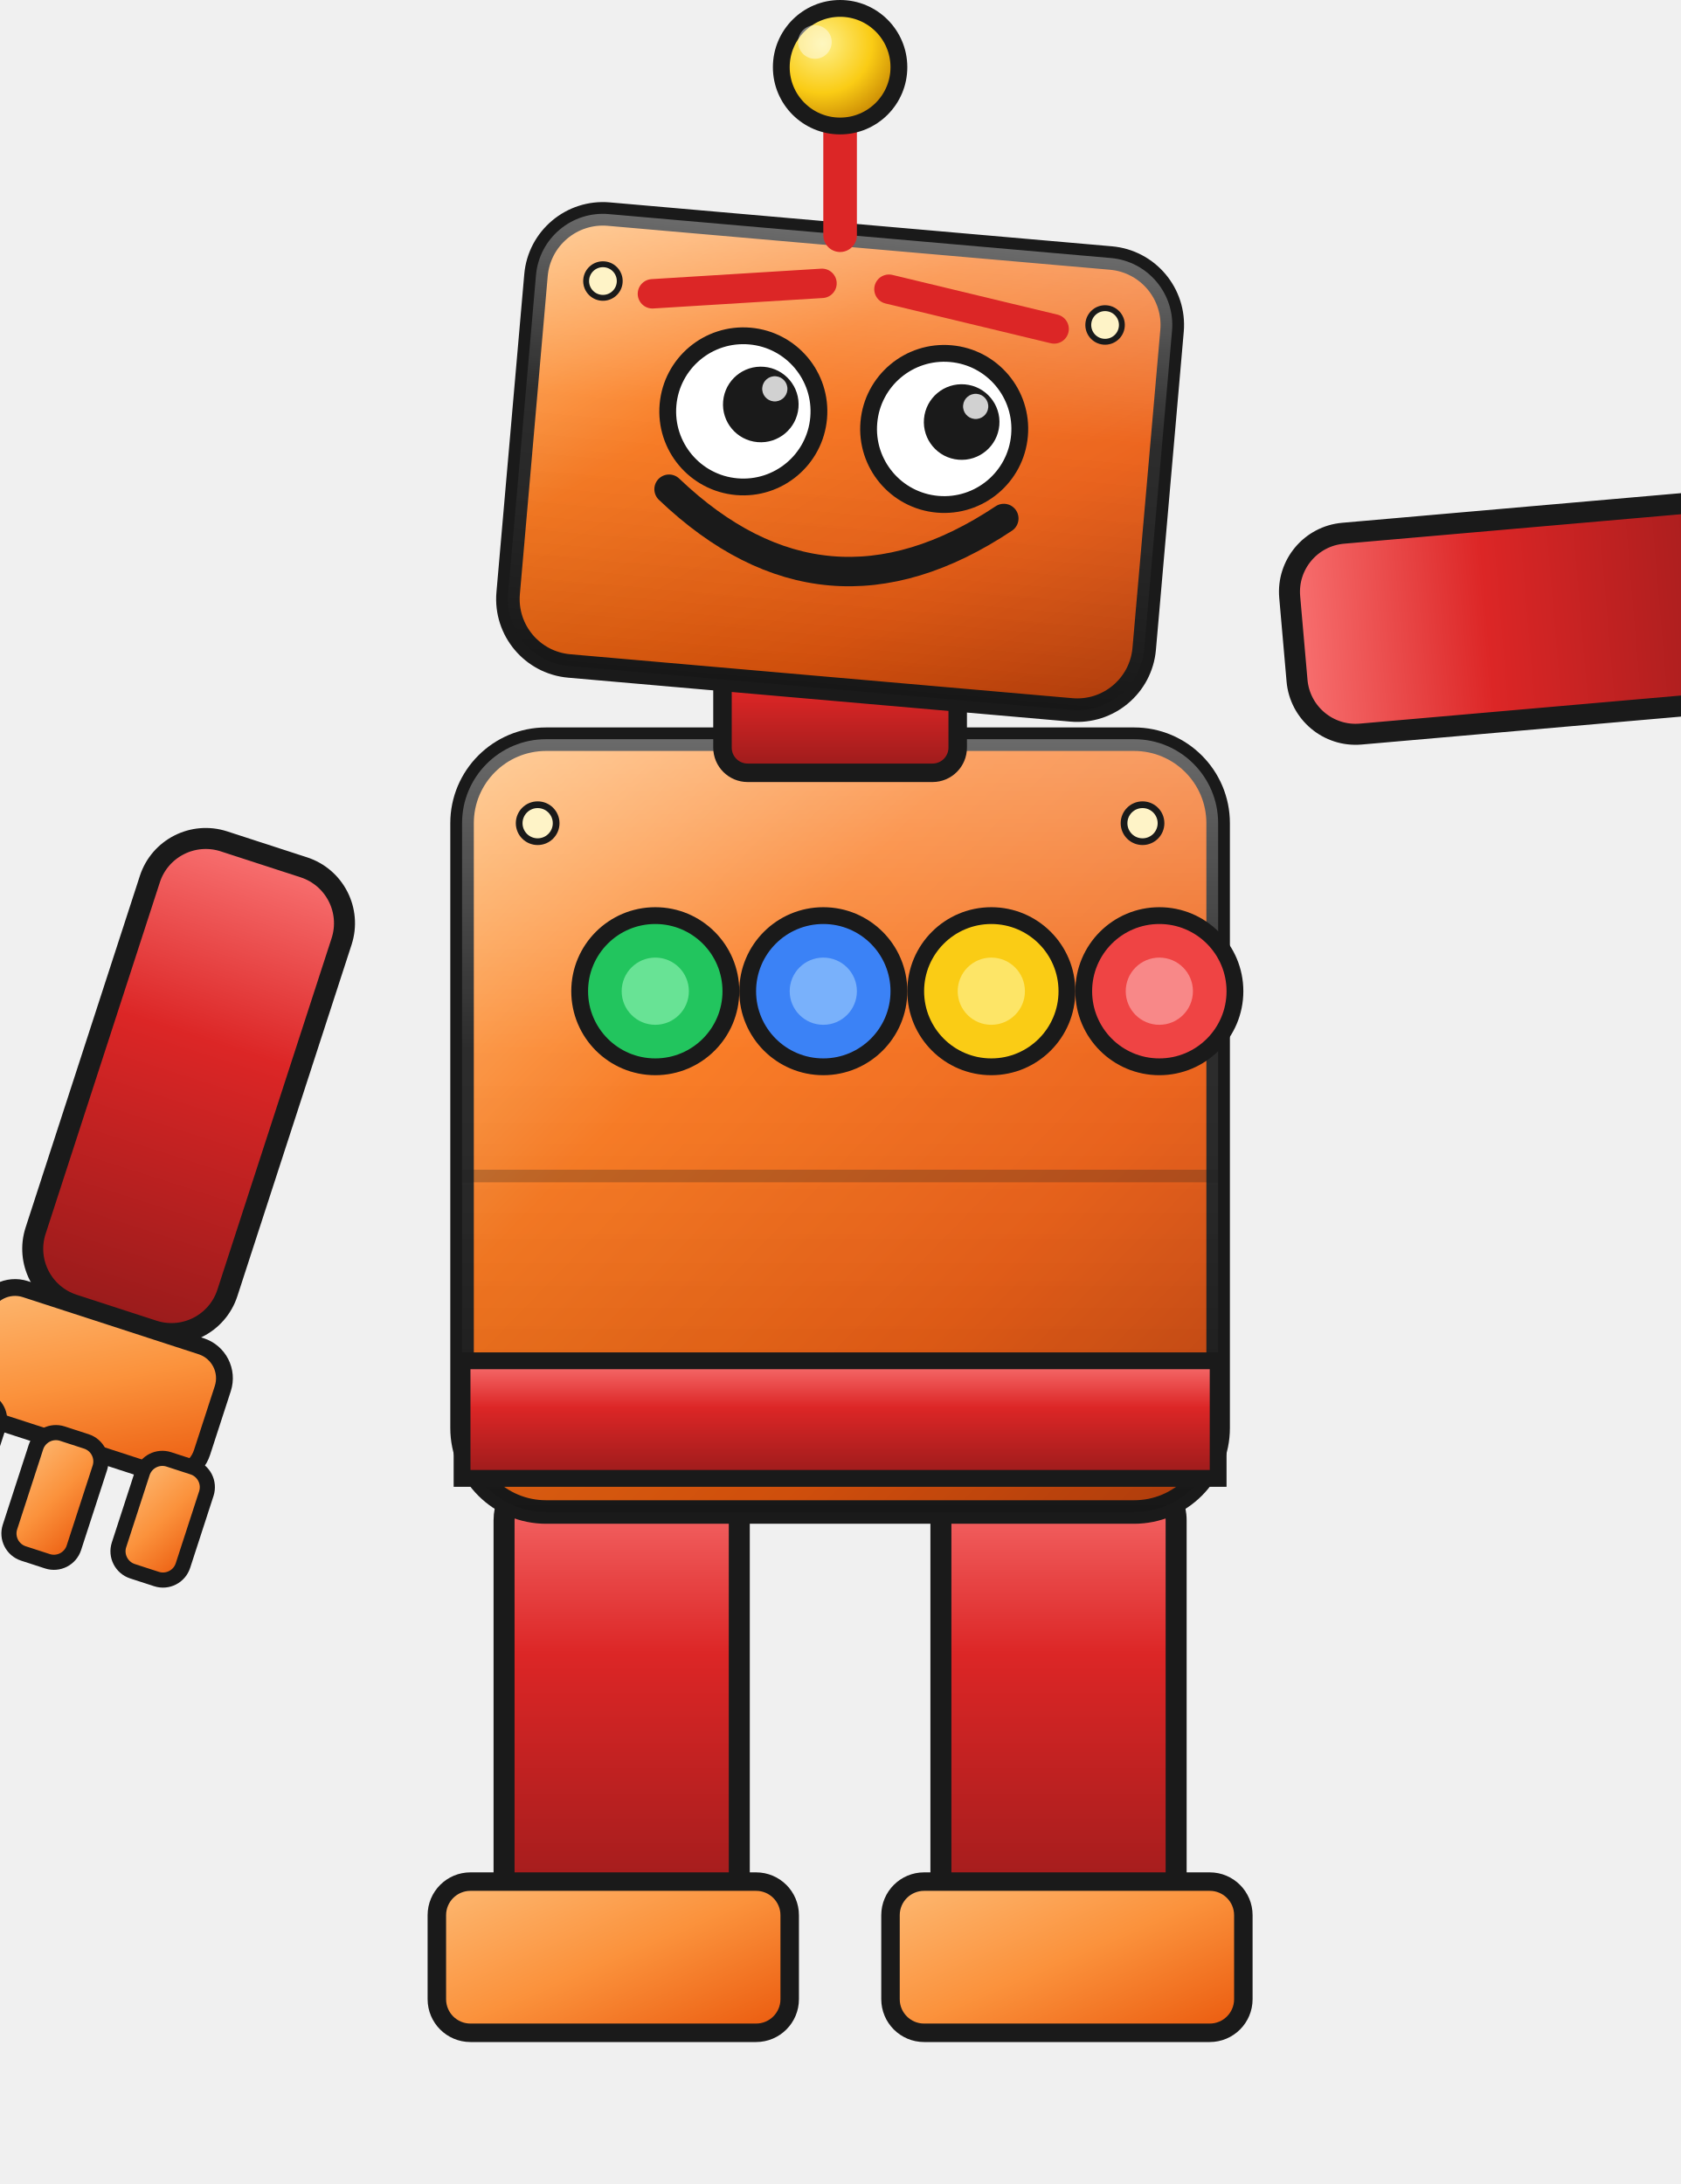
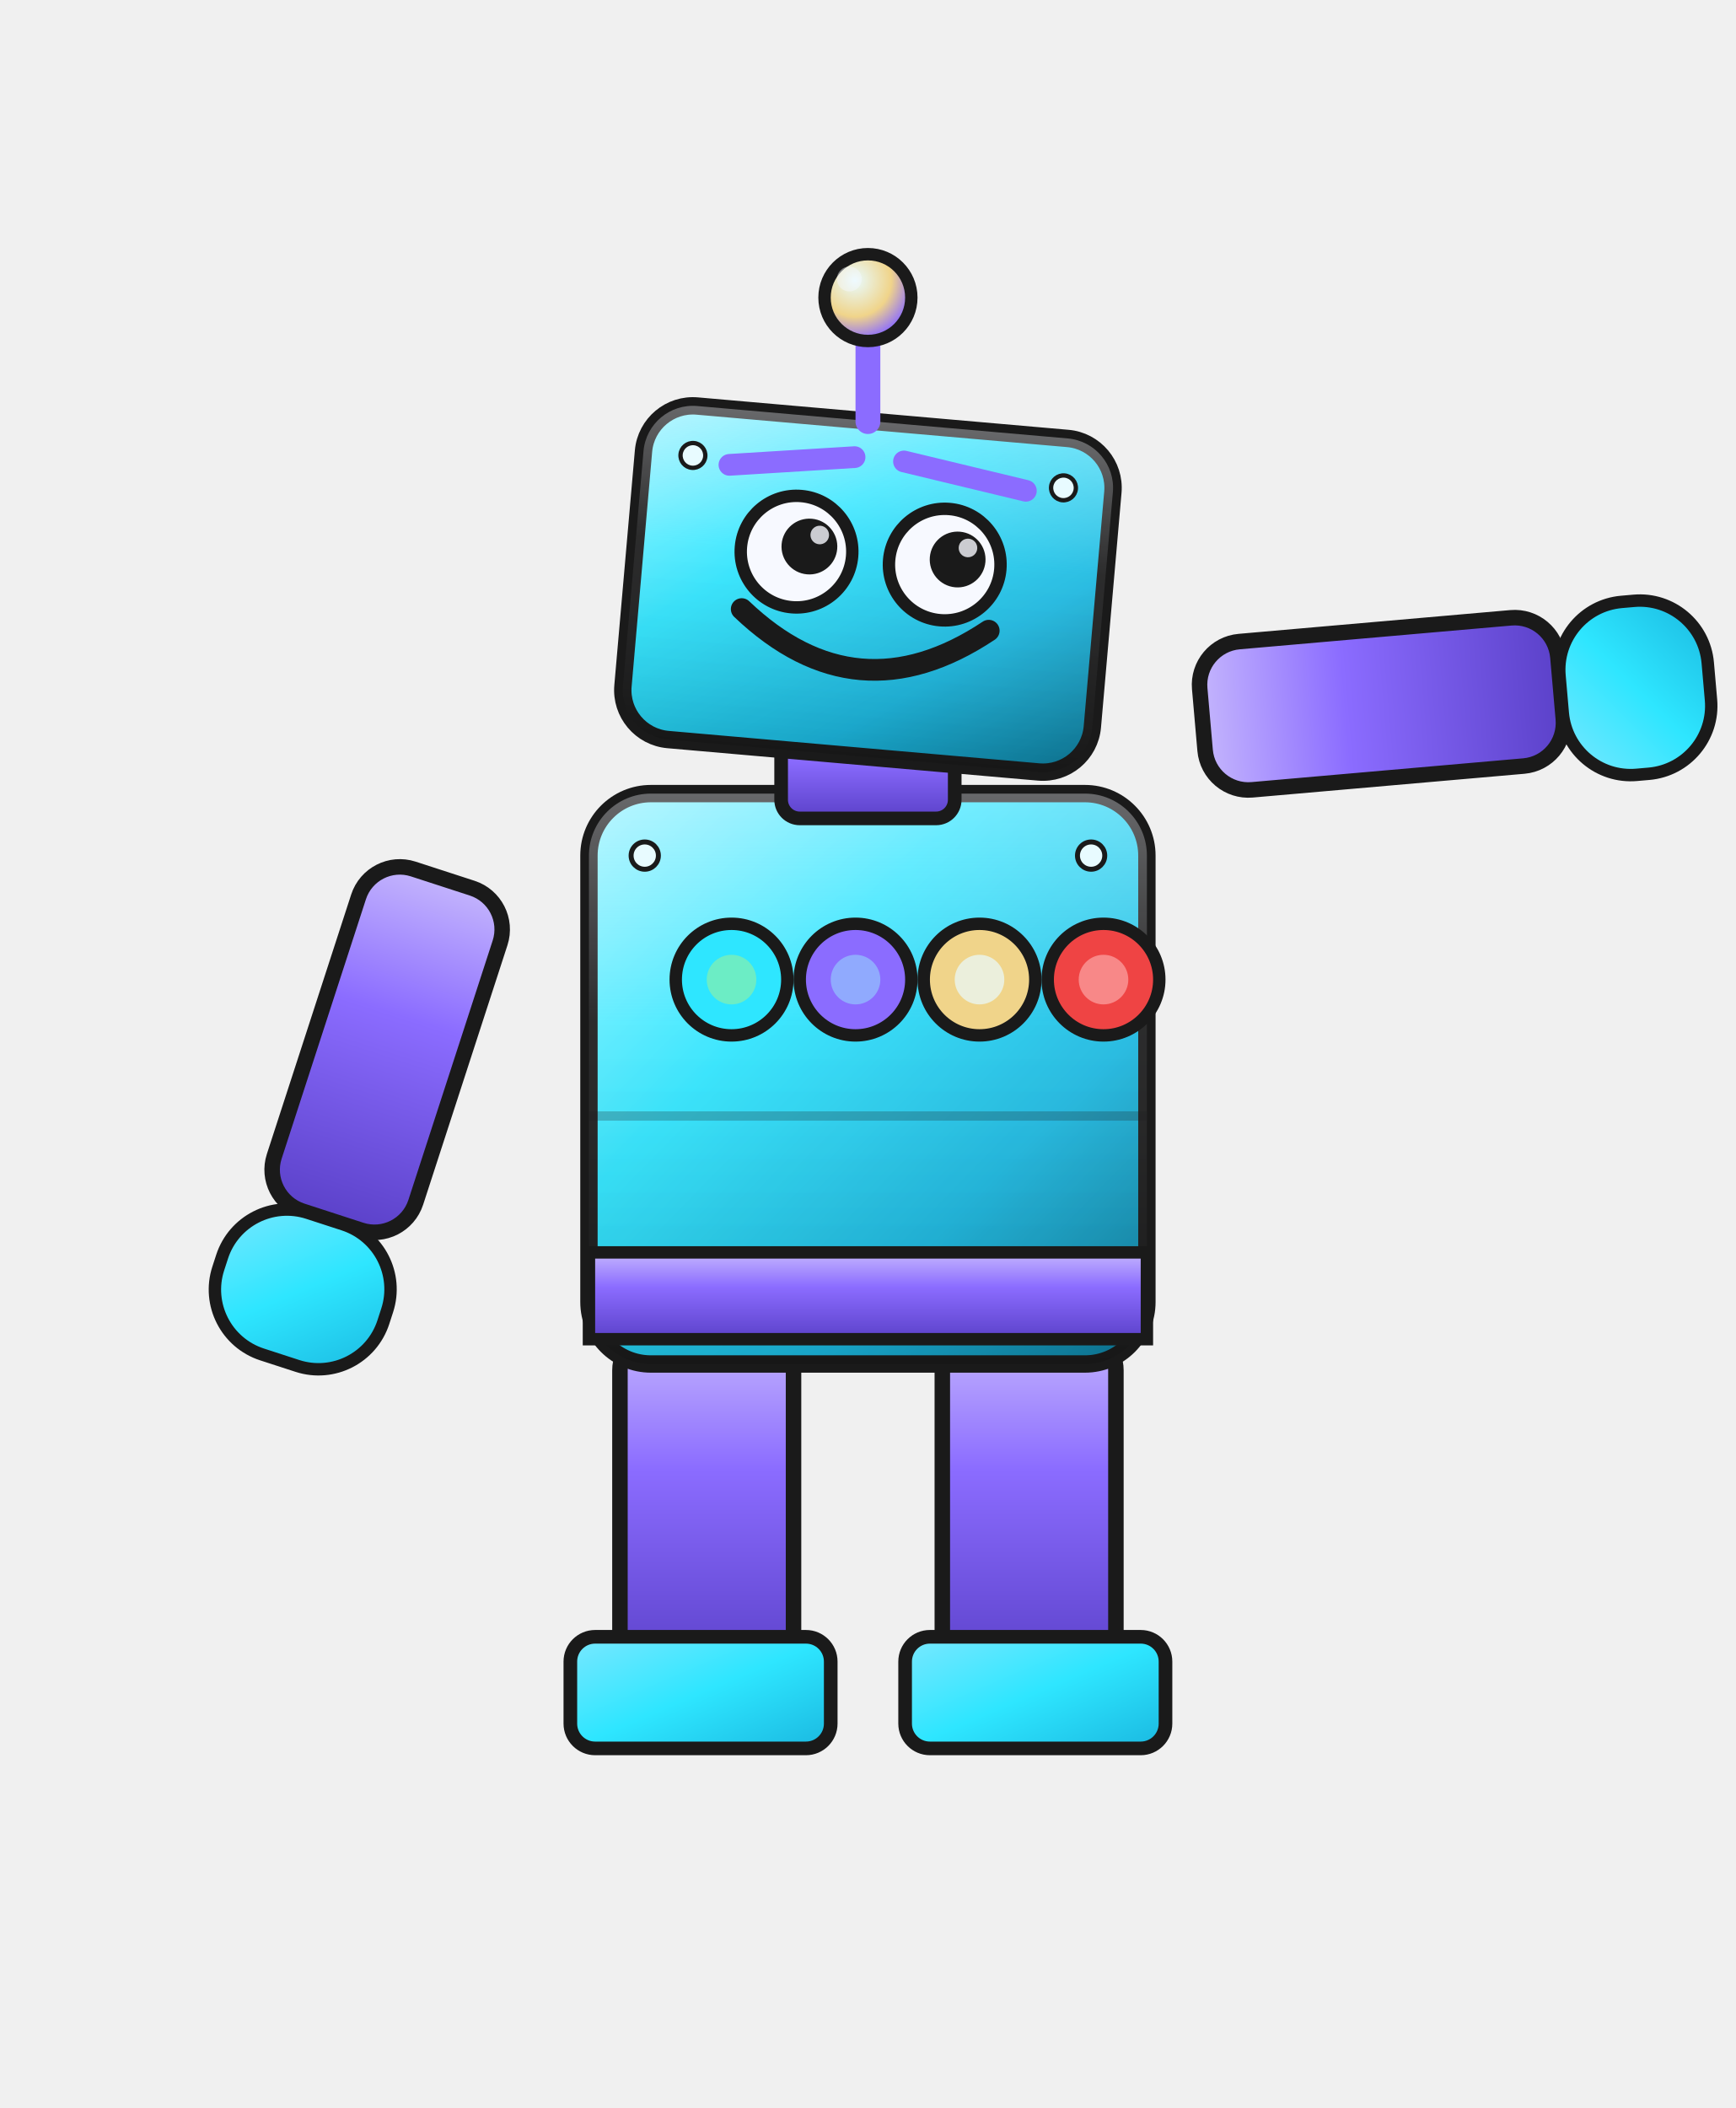
- <svg xmlns="http://www.w3.org/2000/svg" viewBox="0 0 200 260" fill="none" role="img" aria-label="BertyBot waving">
+ <svg xmlns="http://www.w3.org/2000/svg" viewBox="-40 -40 280 340" overflow="visible" fill="none" role="img" aria-label="BertyBot waving">
  <defs>
-     <linearGradient id="metalBody" x1="0%" y1="0%" x2="100%" y2="100%">
-       <stop offset="0%" stop-color="#ffb86a" />
-       <stop offset="35%" stop-color="#f97316" />
-       <stop offset="70%" stop-color="#ea580c" />
-       <stop offset="100%" stop-color="#c2410c" />
+     <linearGradient id="twwavingBody" x1="0%" y1="0%" x2="100%" y2="100%">
+       <stop offset="0%" stop-color="#9af4ff" />
+       <stop offset="35%" stop-color="#2ee6ff" />
+       <stop offset="70%" stop-color="#1ab8e0" />
+       <stop offset="100%" stop-color="#0d7a9a" />
    </linearGradient>
-     <linearGradient id="metalRed" x1="0%" y1="0%" x2="0%" y2="100%">
-       <stop offset="0%" stop-color="#f87171" />
-       <stop offset="40%" stop-color="#dc2626" />
-       <stop offset="100%" stop-color="#991b1b" />
+     <linearGradient id="twwavingRed" x1="0%" y1="0%" x2="0%" y2="100%">
+       <stop offset="0%" stop-color="#c4b5fd" />
+       <stop offset="40%" stop-color="#8b6cff" />
+       <stop offset="100%" stop-color="#5b41c9" />
    </linearGradient>
-     <linearGradient id="metalHand" x1="0%" y1="0%" x2="100%" y2="100%">
-       <stop offset="0%" stop-color="#fdba74" />
-       <stop offset="50%" stop-color="#fb923c" />
-       <stop offset="100%" stop-color="#ea580c" />
+     <linearGradient id="twwavingHand" x1="0%" y1="0%" x2="100%" y2="100%">
+       <stop offset="0%" stop-color="#7ae8ff" />
+       <stop offset="50%" stop-color="#2ee6ff" />
+       <stop offset="100%" stop-color="#1ab8e0" />
    </linearGradient>
-     <linearGradient id="metalShine" x1="0%" y1="0%" x2="0%" y2="100%">
-       <stop offset="0%" stop-color="#fff" stop-opacity="0.35" />
-       <stop offset="40%" stop-color="#fff" stop-opacity="0.08" />
+     <linearGradient id="twwavingShine" x1="0%" y1="0%" x2="0%" y2="100%">
+       <stop offset="0%" stop-color="#f7f9ff" stop-opacity="0.35" />
+       <stop offset="40%" stop-color="#f7f9ff" stop-opacity="0.08" />
      <stop offset="100%" stop-color="#000" stop-opacity="0.12" />
    </linearGradient>
-     <radialGradient id="antBall" cx="35%" cy="30%" r="70%">
-       <stop offset="0%" stop-color="#fef08a" />
-       <stop offset="60%" stop-color="#facc15" />
-       <stop offset="100%" stop-color="#ca8a04" />
+     <radialGradient id="twwavingAnt" cx="35%" cy="30%" r="70%">
+       <stop offset="0%" stop-color="#e8fbff" />
+       <stop offset="60%" stop-color="#f0d48a" />
+       <stop offset="100%" stop-color="#8b6cff" />
    </radialGradient>
  </defs>
  <g>
-     <rect x="60" y="175" width="28" height="55" rx="6" fill="url(#metalRed)" stroke="#1a1a1a" stroke-width="2.5" />
-     <rect x="112" y="175" width="28" height="55" rx="6" fill="url(#metalRed)" stroke="#1a1a1a" stroke-width="2.5" />
-     <rect x="52" y="224" width="42" height="18" rx="4" fill="url(#metalHand)" stroke="#1a1a1a" stroke-width="2.2" />
-     <rect x="106" y="224" width="42" height="18" rx="4" fill="url(#metalHand)" stroke="#1a1a1a" stroke-width="2.2" />
+     <rect x="60" y="175" width="28" height="55" rx="6" fill="url(#twwavingRed)" stroke="#1a1a1a" stroke-width="2.5" />
+     <rect x="112" y="175" width="28" height="55" rx="6" fill="url(#twwavingRed)" stroke="#1a1a1a" stroke-width="2.5" />
+     <rect x="52" y="224" width="42" height="18" rx="4" fill="url(#twwavingHand)" stroke="#1a1a1a" stroke-width="2.2" />
+     <rect x="106" y="224" width="42" height="18" rx="4" fill="url(#twwavingHand)" stroke="#1a1a1a" stroke-width="2.2" />
  </g>
  <g transform="translate(20,98) rotate(18)">
-     <rect x="0" y="0" width="24" height="58" rx="7" fill="url(#metalRed)" stroke="#1a1a1a" stroke-width="2.5" />
-     <g transform="translate(-3,58)">
-       <rect x="0" y="0" width="30" height="16" rx="4" fill="url(#metalHand)" stroke="#1a1a1a" stroke-width="2" />
-       <rect x="-2" y="14" width="8" height="14" rx="2.5" fill="url(#metalHand)" stroke="#1a1a1a" stroke-width="1.8" />
-       <rect x="11" y="15" width="8" height="15" rx="2.5" fill="url(#metalHand)" stroke="#1a1a1a" stroke-width="1.8" />
-       <rect x="24" y="14" width="8" height="14" rx="2.5" fill="url(#metalHand)" stroke="#1a1a1a" stroke-width="1.8" />
+     <rect x="0" y="0" width="24" height="58" rx="7" fill="url(#twwavingRed)" stroke="#1a1a1a" stroke-width="2.5" />
+     <g data-berty-hand="claw" transform="translate(-3,58)">
+       <rect x="0" y="0" width="28" height="24" rx="11" fill="url(#twwavingHand)" stroke="#1a1a1a" stroke-width="2" />
    </g>
  </g>
  <g transform="translate(155,88) rotate(-95)">
-     <rect x="0" y="0" width="24" height="58" rx="7" fill="url(#metalRed)" stroke="#1a1a1a" stroke-width="2.5" />
-     <g transform="translate(-3,58)">
-       <rect x="0" y="0" width="30" height="16" rx="4" fill="url(#metalHand)" stroke="#1a1a1a" stroke-width="2" />
-       <rect x="-2" y="14" width="8" height="14" rx="2.5" fill="url(#metalHand)" stroke="#1a1a1a" stroke-width="1.8" />
-       <rect x="11" y="15" width="8" height="15" rx="2.5" fill="url(#metalHand)" stroke="#1a1a1a" stroke-width="1.8" />
-       <rect x="24" y="14" width="8" height="14" rx="2.5" fill="url(#metalHand)" stroke="#1a1a1a" stroke-width="1.8" />
+     <rect x="0" y="0" width="24" height="58" rx="7" fill="url(#twwavingRed)" stroke="#1a1a1a" stroke-width="2.5" />
+     <g data-berty-hand="claw" transform="translate(-3,58)">
+       <rect x="0" y="0" width="28" height="24" rx="11" fill="url(#twwavingHand)" stroke="#1a1a1a" stroke-width="2" />
    </g>
  </g>
  <g>
-     <rect x="55" y="88" width="90" height="92" rx="10" fill="url(#metalBody)" stroke="#1a1a1a" stroke-width="2.8" />
-     <rect x="55" y="88" width="90" height="92" rx="10" fill="url(#metalShine)" />
+     <rect x="55" y="88" width="90" height="92" rx="10" fill="url(#twwavingBody)" stroke="#1a1a1a" stroke-width="2.8" />
+     <rect x="55" y="88" width="90" height="92" rx="10" fill="url(#twwavingShine)" />
    <line x1="55" y1="140" x2="145" y2="140" stroke="#1a1a1a" stroke-width="1.5" opacity="0.25" />
-     <rect x="55" y="162" width="90" height="14" fill="url(#metalRed)" stroke="#1a1a1a" stroke-width="2" />
-     <circle cx="64" cy="98" r="2.2" fill="#fef3c7" stroke="#1a1a1a" stroke-width="0.8" />
-     <circle cx="136" cy="98" r="2.2" fill="#fef3c7" stroke="#1a1a1a" stroke-width="0.8" />
-     <circle cx="78" cy="118" r="9" fill="#22c55e" stroke="#1a1a1a" stroke-width="2" />
+     <rect x="55" y="162" width="90" height="14" fill="url(#twwavingRed)" stroke="#1a1a1a" stroke-width="2" />
+     <circle cx="64" cy="98" r="2.2" fill="#e8fbff" stroke="#1a1a1a" stroke-width="0.8" />
+     <circle cx="136" cy="98" r="2.2" fill="#e8fbff" stroke="#1a1a1a" stroke-width="0.8" />
+     <circle cx="78" cy="118" r="9" fill="#2ee6ff" stroke="#1a1a1a" stroke-width="2" />
    <circle cx="78" cy="118" r="4" fill="#86efac" opacity="0.7" />
-     <circle cx="98" cy="118" r="9" fill="#3b82f6" stroke="#1a1a1a" stroke-width="2" />
+     <circle cx="98" cy="118" r="9" fill="#8b6cff" stroke="#1a1a1a" stroke-width="2" />
    <circle cx="98" cy="118" r="4" fill="#93c5fd" opacity="0.7" />
-     <circle cx="118" cy="118" r="9" fill="#facc15" stroke="#1a1a1a" stroke-width="2" />
-     <circle cx="118" cy="118" r="4" fill="#fef08a" opacity="0.7" />
+     <circle cx="118" cy="118" r="9" fill="#f0d48a" stroke="#1a1a1a" stroke-width="2" />
+     <circle cx="118" cy="118" r="4" fill="#e8fbff" opacity="0.7" />
    <circle cx="138" cy="118" r="9" fill="#ef4444" stroke="#1a1a1a" stroke-width="2" />
    <circle cx="138" cy="118" r="4" fill="#fca5a5" opacity="0.7" />
  </g>
-   <rect x="86" y="76" width="28" height="16" rx="3" fill="url(#metalRed)" stroke="#1a1a1a" stroke-width="2.2" />
+   <rect x="86" y="76" width="28" height="16" rx="3" fill="url(#twwavingRed)" stroke="#1a1a1a" stroke-width="2.2" />
  <g transform="rotate(5 100 55)">
-     <rect x="62" y="28" width="76" height="54" rx="8" fill="url(#metalBody)" stroke="#1a1a1a" stroke-width="2.8" />
-     <rect x="62" y="28" width="76" height="54" rx="8" fill="url(#metalShine)" />
-     <circle cx="70" cy="36" r="2" fill="#fef3c7" stroke="#1a1a1a" stroke-width="0.7" />
-     <circle cx="130" cy="36" r="2" fill="#fef3c7" stroke="#1a1a1a" stroke-width="0.7" />
-     <circle cx="88" cy="50" r="9" fill="#fff" stroke="#1a1a1a" stroke-width="2" />
-     <circle cx="112" cy="50" r="9" fill="#fff" stroke="#1a1a1a" stroke-width="2" />
+     <rect x="62" y="28" width="76" height="54" rx="8" fill="url(#twwavingBody)" stroke="#1a1a1a" stroke-width="2.8" />
+     <rect x="62" y="28" width="76" height="54" rx="8" fill="url(#twwavingShine)" />
+     <circle cx="70" cy="36" r="2" fill="#e8fbff" stroke="#1a1a1a" stroke-width="0.7" />
+     <circle cx="130" cy="36" r="2" fill="#e8fbff" stroke="#1a1a1a" stroke-width="0.7" />
+     <circle cx="88" cy="50" r="9" fill="#f7f9ff" stroke="#1a1a1a" stroke-width="2" />
+     <circle cx="112" cy="50" r="9" fill="#f7f9ff" stroke="#1a1a1a" stroke-width="2" />
    <circle cx="90" cy="49" r="4.5" fill="#1a1a1a" />
    <circle cx="114" cy="49" r="4.5" fill="#1a1a1a" />
-     <circle cx="91.5" cy="47" r="1.5" fill="#fff" opacity="0.8" />
-     <circle cx="115.5" cy="47" r="1.5" fill="#fff" opacity="0.8" />
-     <path d="M76 37 L96 34" stroke="#dc2626" stroke-width="3.5" stroke-linecap="round" />
-     <path d="M104 34 L124 37" stroke="#dc2626" stroke-width="3.5" stroke-linecap="round" />
+     <circle cx="91.5" cy="47" r="1.5" fill="#f7f9ff" opacity="0.8" />
+     <circle cx="115.5" cy="47" r="1.5" fill="#f7f9ff" opacity="0.8" />
+     <path d="M76 37 L96 34" stroke="#8b6cff" stroke-width="3.5" stroke-linecap="round" />
+     <path d="M104 34 L124 37" stroke="#8b6cff" stroke-width="3.5" stroke-linecap="round" />
    <path d="M80 60 Q100 76 120 60" fill="none" stroke="#1a1a1a" stroke-width="3.5" stroke-linecap="round" />
  </g>
-   <line x1="100" y1="28" x2="100" y2="12" stroke="#dc2626" stroke-width="4" stroke-linecap="round" />
-   <circle cx="100" cy="8" r="7" fill="url(#antBall)" stroke="#1a1a1a" stroke-width="2" />
-   <circle cx="97" cy="5" r="2" fill="#fff" opacity="0.45" />
+   <line x1="100" y1="28" x2="100" y2="12" stroke="#8b6cff" stroke-width="4" stroke-linecap="round" />
+   <circle cx="100" cy="8" r="7" fill="url(#twwavingAnt)" stroke="#1a1a1a" stroke-width="2" />
+   <circle cx="97" cy="5" r="2" fill="#f7f9ff" opacity="0.45" />
</svg>
